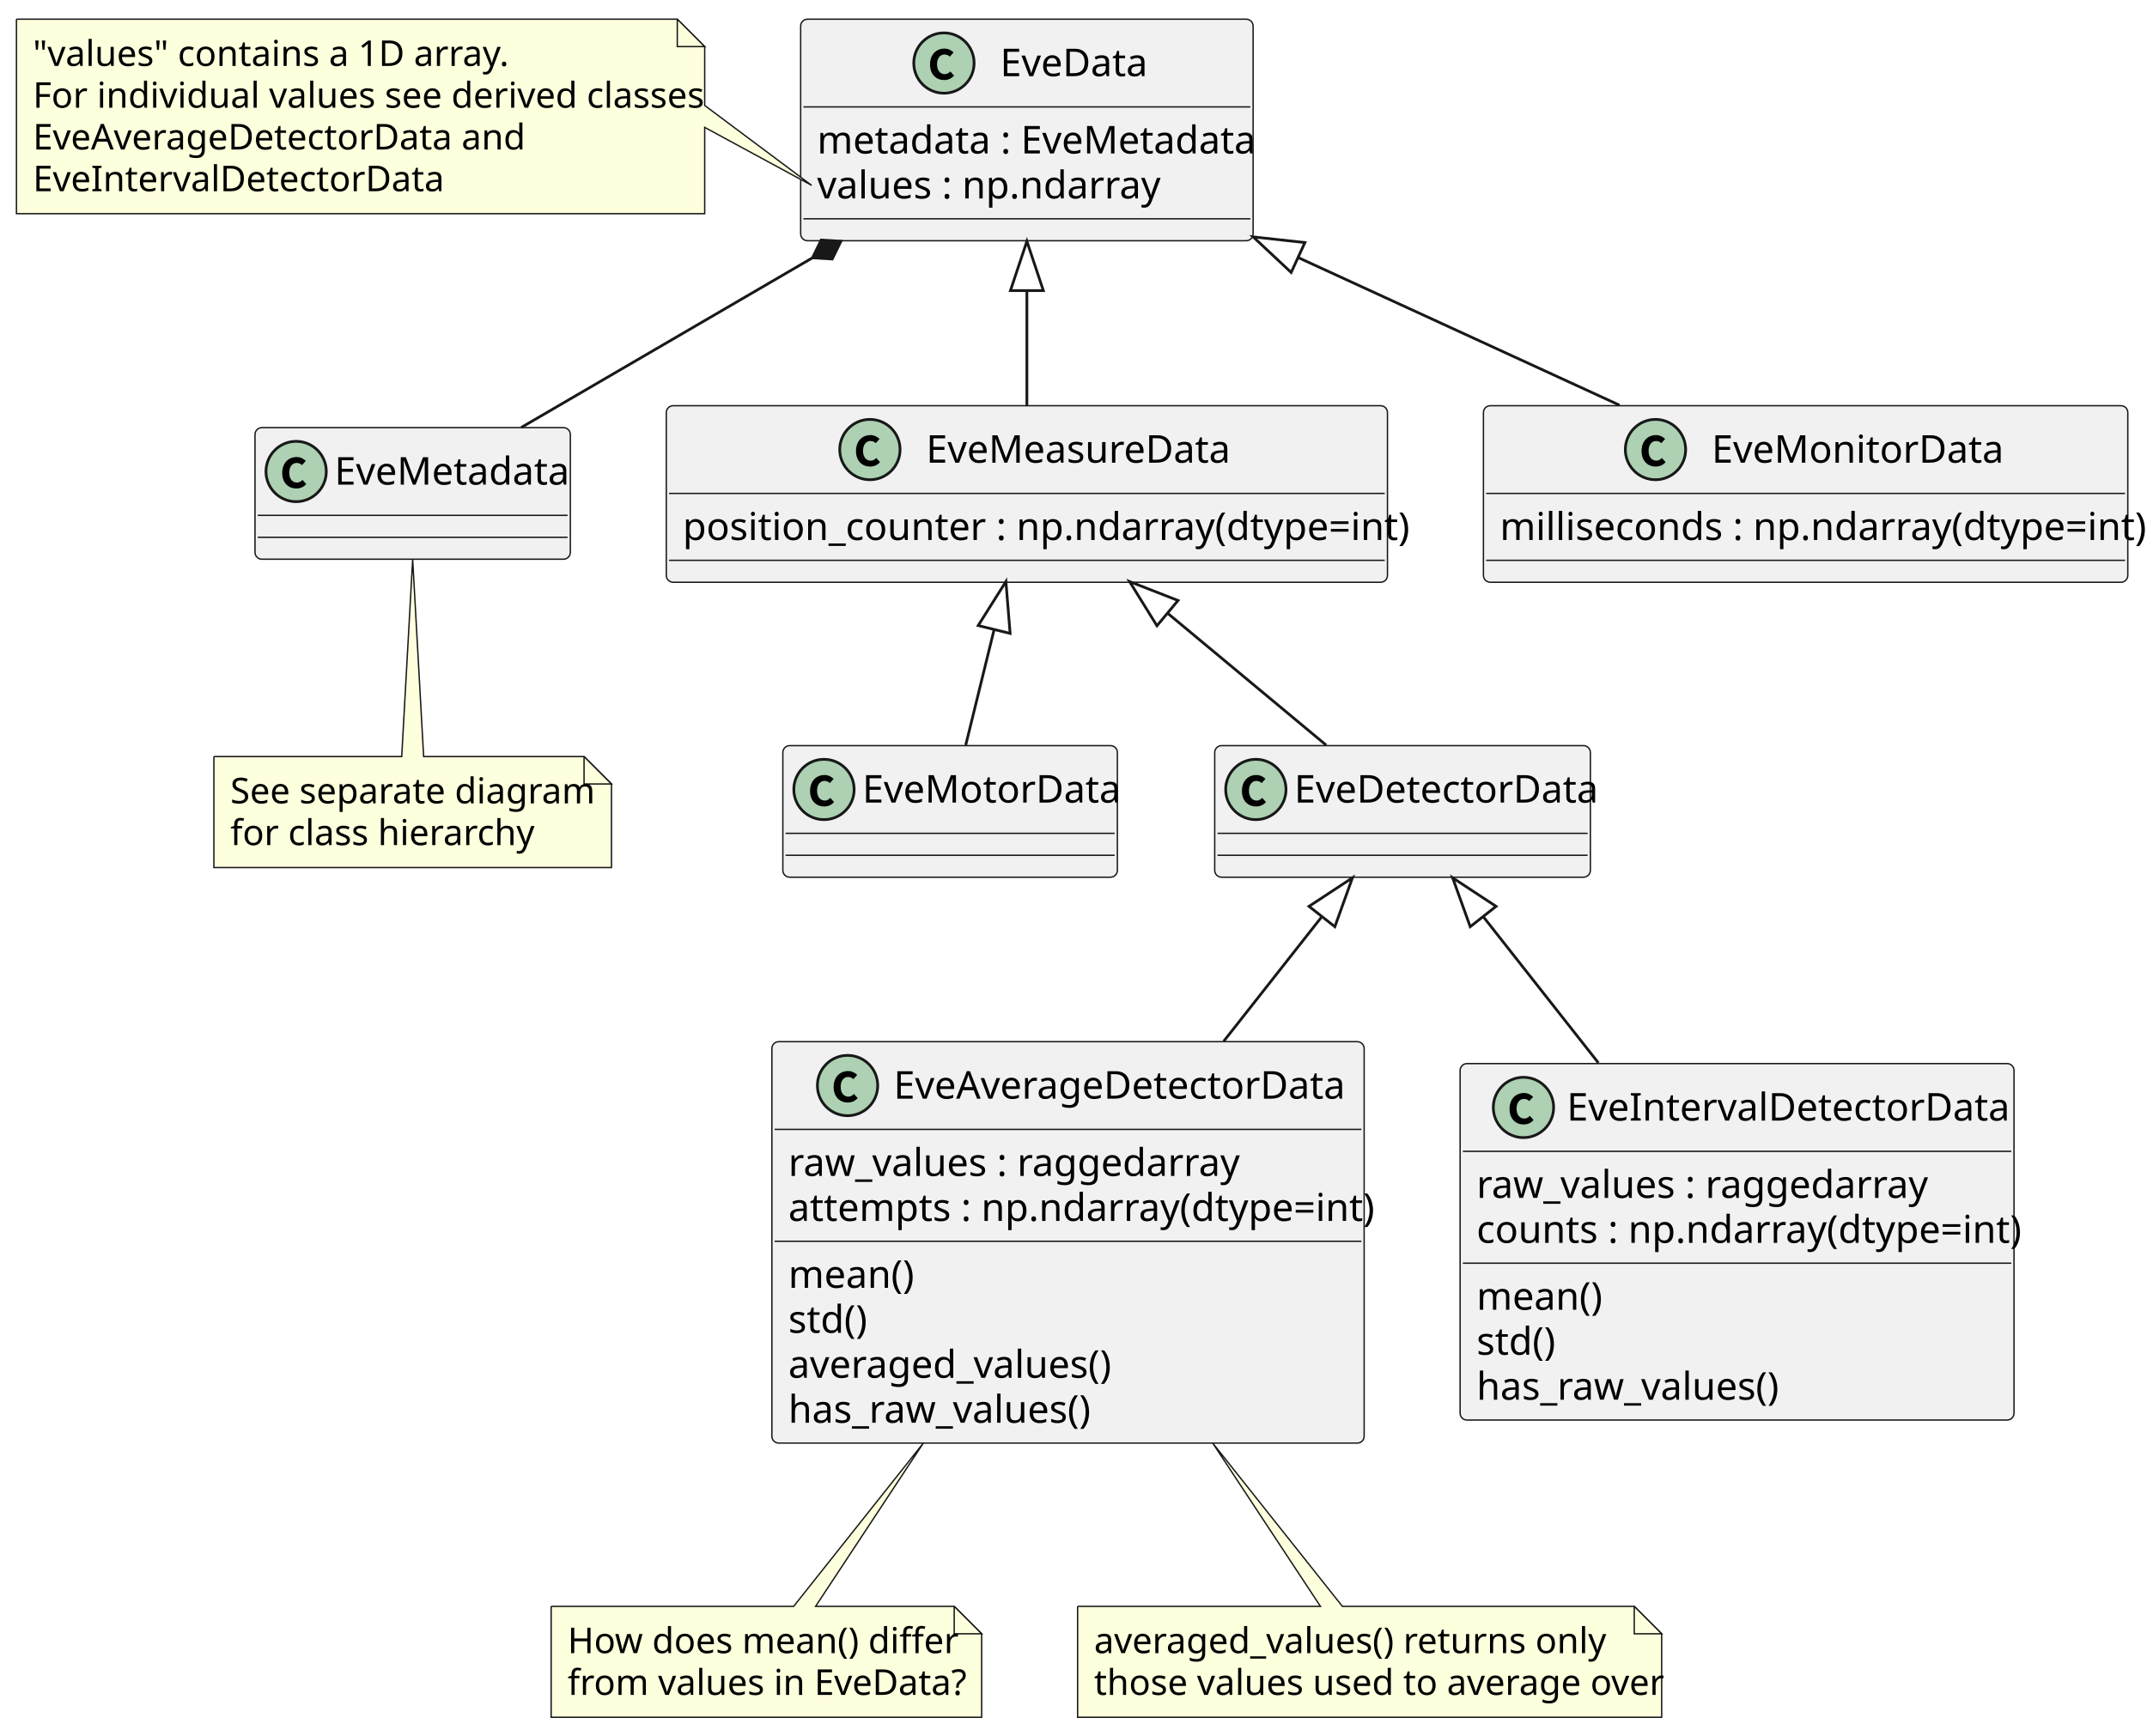
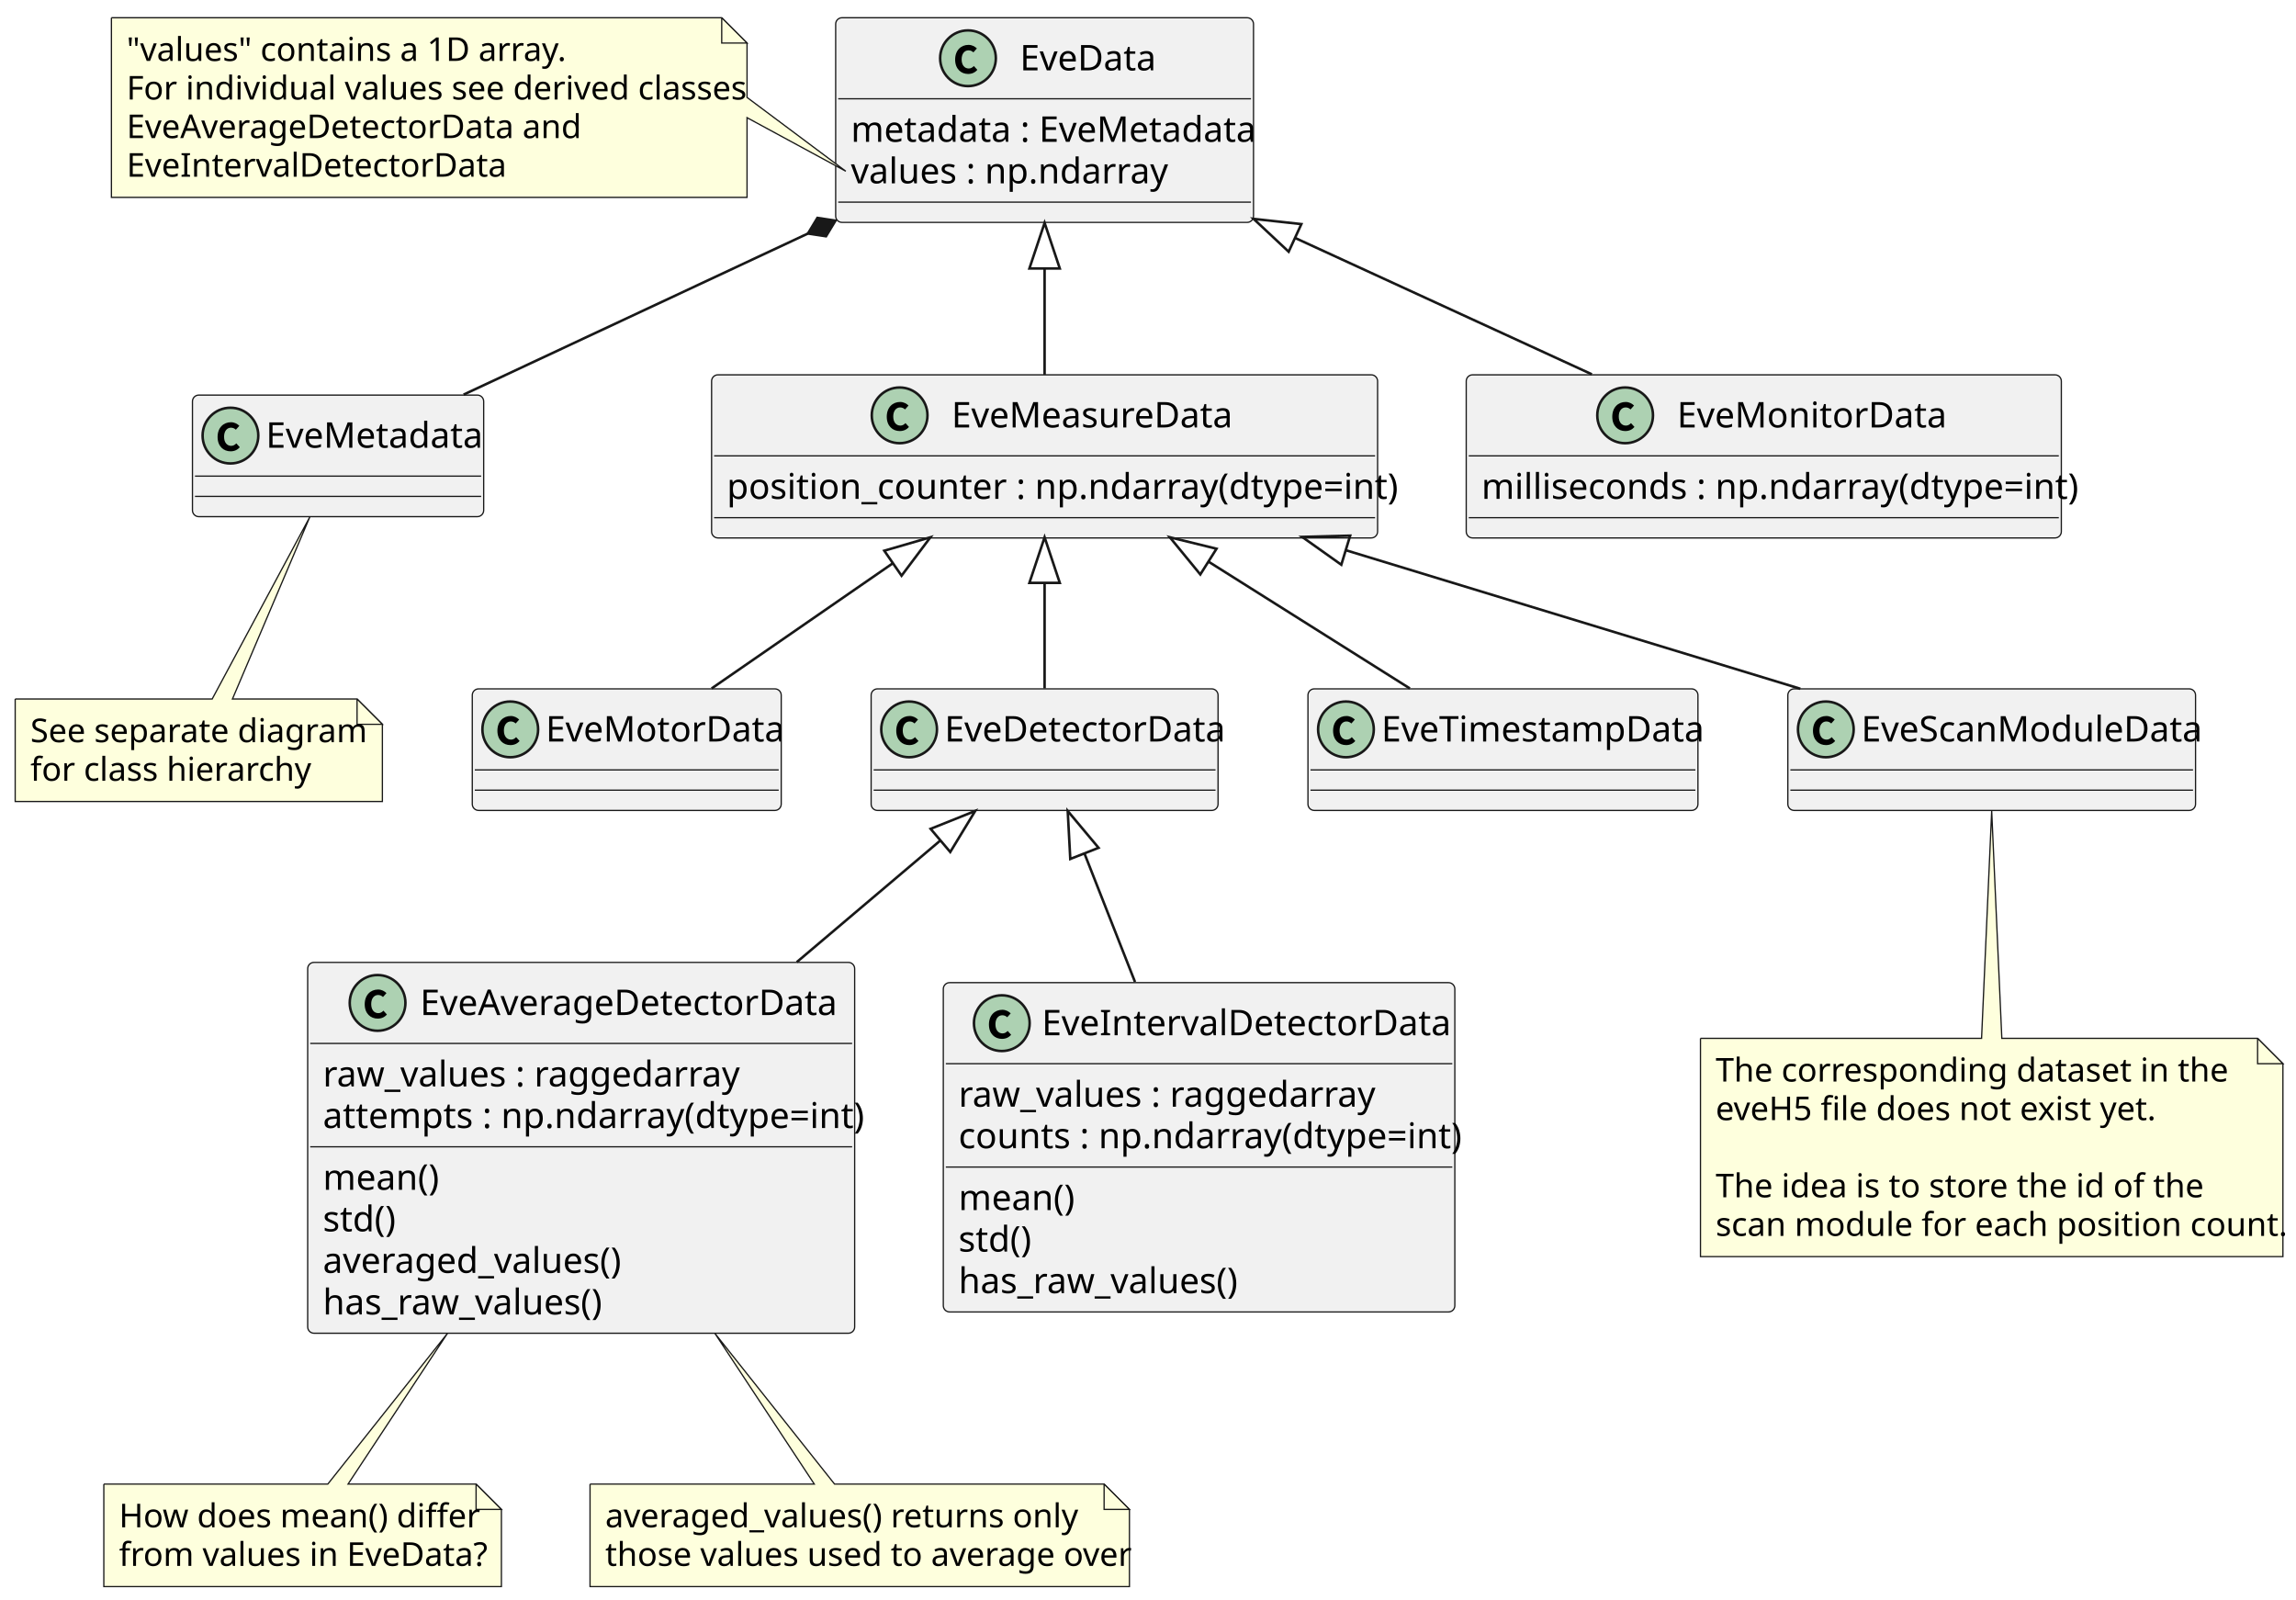
- <svg xmlns="http://www.w3.org/2000/svg" contentStyleType="text/css" height="633px" preserveAspectRatio="none" style="width:783px;height:633px;background:#FFFFFF;" version="1.1" viewBox="0 0 783 633" width="783px" zoomAndPan="magnify">
+ <svg xmlns="http://www.w3.org/2000/svg" contentStyleType="text/css" height="379.8px" preserveAspectRatio="none" style="width:544px;height:379px;background:#FFFFFF;" version="1.1" viewBox="0 0 544 379" width="544.8px" zoomAndPan="magnify">
  <defs />
  <g>
    <g id="elem_EveData">
-       <rect codeLine="3" fill="#F1F1F1" height="80.812" id="EveData" rx="2.5" ry="2.5" style="stroke:#181818;stroke-width:0.5;" width="165" x="292" y="7" />
-       <ellipse cx="344.25" cy="23" fill="#ADD1B2" rx="11" ry="11" style="stroke:#181818;stroke-width:1.0;" />
-       <path d="M344.297,29.203 C345.797,29.203 347.031,28.641 347.938,27.578 L346.562,26.062 C346.016,26.656 345.359,27.047 344.562,27.047 C342.891,27.047 341.734,25.719 341.734,23.438 C341.734,21.219 342.891,19.875 344.453,19.875 C345.266,19.875 345.859,20.188 346.391,20.672 L347.766,19.125 C347.016,18.391 345.859,17.719 344.453,17.719 C341.5,17.719 339.172,19.859 339.172,23.531 C339.172,27.25 341.547,29.203 344.297,29.203 Z " fill="#000000" />
-       <text fill="#000000" font-family="sans-serif" font-size="14" lengthAdjust="spacing" textLength="52" x="364.75" y="27.785">EveData</text>
-       <line style="stroke:#181818;stroke-width:0.5;" x1="293" x2="456" y1="39" y2="39" />
-       <text fill="#000000" font-family="sans-serif" font-size="14" lengthAdjust="spacing" textLength="153" x="298" y="55.988">metadata : EveMetadata</text>
-       <text fill="#000000" font-family="sans-serif" font-size="14" lengthAdjust="spacing" textLength="118" x="298" y="72.394">values : np.ndarray</text>
-       <line style="stroke:#181818;stroke-width:0.5;" x1="293" x2="456" y1="79.812" y2="79.812" />
+       <rect codeLine="3" fill="#F1F1F1" height="48.487" id="EveData" rx="1.5" ry="1.5" style="stroke:#181818;stroke-width:0.3;" width="99" x="198" y="4.2" />
+       <ellipse cx="229.35" cy="13.8" fill="#ADD1B2" rx="6.6" ry="6.6" style="stroke:#181818;stroke-width:0.6;" />
+       <path d="M229.378,17.522 C230.278,17.522 231.019,17.184 231.562,16.547 L230.738,15.637 C230.409,15.994 230.016,16.228 229.537,16.228 C228.534,16.228 227.841,15.431 227.841,14.062 C227.841,12.731 228.534,11.925 229.472,11.925 C229.959,11.925 230.316,12.113 230.634,12.403 L231.459,11.475 C231.009,11.034 230.316,10.631 229.472,10.631 C227.7,10.631 226.303,11.916 226.303,14.119 C226.303,16.35 227.728,17.522 229.378,17.522 Z " fill="#000000" />
+       <text fill="#000000" font-family="sans-serif" font-size="8.4" lengthAdjust="spacing" textLength="31.2" x="241.65" y="16.671">EveData</text>
+       <line style="stroke:#181818;stroke-width:0.3;" x1="198.6" x2="296.4" y1="23.4" y2="23.4" />
+       <text fill="#000000" font-family="sans-serif" font-size="8.4" lengthAdjust="spacing" textLength="91.8" x="201.6" y="33.593">metadata : EveMetadata</text>
+       <text fill="#000000" font-family="sans-serif" font-size="8.4" lengthAdjust="spacing" textLength="70.8" x="201.6" y="43.437">values : np.ndarray</text>
+       <line style="stroke:#181818;stroke-width:0.3;" x1="198.6" x2="296.4" y1="47.888" y2="47.888" />
    </g>
-     <path d="M6,7 L6,77.938 A0,0 0 0 0 6,77.938 L257,77.938 A0,0 0 0 0 257,77.938 L257,46.469 L296,67.609 L257,38.469 L257,17 L247,7 L6,7 A0,0 0 0 0 6,7 " fill="#FEFFDD" style="stroke:#181818;stroke-width:0.5;" />
-     <path d="M247,7 L247,17 L257,17 L247,7 " fill="#FEFFDD" style="stroke:#181818;stroke-width:0.5;" />
-     <text fill="#000000" font-family="sans-serif" font-size="13" lengthAdjust="spacing" textLength="160" x="12" y="24.061">"values" contains a 1D array.</text>
-     <text fill="#000000" font-family="sans-serif" font-size="13" lengthAdjust="spacing" textLength="230" x="12" y="39.295">For individual values see derived classes</text>
-     <text fill="#000000" font-family="sans-serif" font-size="13" lengthAdjust="spacing" textLength="166" x="12" y="54.529">EveAverageDetectorData and</text>
-     <text fill="#000000" font-family="sans-serif" font-size="13" lengthAdjust="spacing" textLength="138" x="12" y="69.764">EveIntervalDetectorData</text>
+     <path d="M26.4,4.2 L26.4,46.763 A0,0 0 0 0 26.4,46.763 L177,46.763 A0,0 0 0 0 177,46.763 L177,27.881 L200.4,40.566 L177,23.081 L177,10.2 L171,4.2 L26.4,4.2 A0,0 0 0 0 26.4,4.2 " fill="#FEFFDD" style="stroke:#181818;stroke-width:0.3;" />
+     <path d="M171,4.2 L171,10.2 L177,10.2 L171,4.2 " fill="#FEFFDD" style="stroke:#181818;stroke-width:0.3;" />
+     <text fill="#000000" font-family="sans-serif" font-size="7.8" lengthAdjust="spacing" textLength="96" x="30" y="14.436">"values" contains a 1D array.</text>
+     <text fill="#000000" font-family="sans-serif" font-size="7.8" lengthAdjust="spacing" textLength="138" x="30" y="23.577">For individual values see derived classes</text>
+     <text fill="#000000" font-family="sans-serif" font-size="7.8" lengthAdjust="spacing" textLength="99.6" x="30" y="32.718">EveAverageDetectorData and</text>
+     <text fill="#000000" font-family="sans-serif" font-size="7.8" lengthAdjust="spacing" textLength="82.8" x="30" y="41.858">EveIntervalDetectorData</text>
    <g id="elem_EveMetadata">
-       <rect codeLine="14" fill="#F1F1F1" height="48" id="EveMetadata" rx="2.5" ry="2.5" style="stroke:#181818;stroke-width:0.5;" width="115" x="93" y="156" />
-       <ellipse cx="108" cy="172" fill="#ADD1B2" rx="11" ry="11" style="stroke:#181818;stroke-width:1.0;" />
-       <path d="M108.047,178.203 C109.547,178.203 110.781,177.641 111.688,176.578 L110.312,175.062 C109.766,175.656 109.109,176.047 108.312,176.047 C106.641,176.047 105.484,174.719 105.484,172.438 C105.484,170.219 106.641,168.875 108.203,168.875 C109.016,168.875 109.609,169.188 110.141,169.672 L111.516,168.125 C110.766,167.391 109.609,166.719 108.203,166.719 C105.25,166.719 102.922,168.859 102.922,172.531 C102.922,176.25 105.297,178.203 108.047,178.203 Z " fill="#000000" />
-       <text fill="#000000" font-family="sans-serif" font-size="14" lengthAdjust="spacing" textLength="83" x="122" y="176.785">EveMetadata</text>
-       <line style="stroke:#181818;stroke-width:0.5;" x1="94" x2="207" y1="188" y2="188" />
-       <line style="stroke:#181818;stroke-width:0.5;" x1="94" x2="207" y1="196" y2="196" />
+       <rect codeLine="14" fill="#F1F1F1" height="28.8" id="EveMetadata" rx="1.5" ry="1.5" style="stroke:#181818;stroke-width:0.3;" width="69" x="45.6" y="93.6" />
+       <ellipse cx="54.6" cy="103.2" fill="#ADD1B2" rx="6.6" ry="6.6" style="stroke:#181818;stroke-width:0.6;" />
+       <path d="M54.628,106.922 C55.528,106.922 56.269,106.584 56.812,105.947 L55.987,105.037 C55.659,105.394 55.266,105.628 54.788,105.628 C53.784,105.628 53.091,104.831 53.091,103.463 C53.091,102.131 53.784,101.325 54.722,101.325 C55.209,101.325 55.566,101.513 55.884,101.803 L56.709,100.875 C56.259,100.434 55.566,100.031 54.722,100.031 C52.95,100.031 51.553,101.316 51.553,103.519 C51.553,105.75 52.978,106.922 54.628,106.922 Z " fill="#000000" />
+       <text fill="#000000" font-family="sans-serif" font-size="8.4" lengthAdjust="spacing" textLength="49.8" x="63" y="106.071">EveMetadata</text>
+       <line style="stroke:#181818;stroke-width:0.3;" x1="46.2" x2="114" y1="112.8" y2="112.8" />
+       <line style="stroke:#181818;stroke-width:0.3;" x1="46.2" x2="114" y1="117.6" y2="117.6" />
    </g>
    <g id="elem_GMN6">
-       <path d="M78,276 L78,316.469 A0,0 0 0 0 78,316.469 L223,316.469 A0,0 0 0 0 223,316.469 L223,286 L213,276 L154.5,276 L150.5,204.07 L146.5,276 L78,276 A0,0 0 0 0 78,276 " fill="#FEFFDD" style="stroke:#181818;stroke-width:0.5;" />
-       <path d="M213,276 L213,286 L223,286 L213,276 " fill="#FEFFDD" style="stroke:#181818;stroke-width:0.5;" />
-       <text fill="#000000" font-family="sans-serif" font-size="13" lengthAdjust="spacing" textLength="124" x="84" y="293.06">See separate diagram</text>
-       <text fill="#000000" font-family="sans-serif" font-size="13" lengthAdjust="spacing" textLength="105" x="84" y="308.295">for class hierarchy</text>
+       <path d="M3.6,165.6 L3.6,189.881 A0,0 0 0 0 3.6,189.881 L90.6,189.881 A0,0 0 0 0 90.6,189.881 L90.6,171.6 L84.6,165.6 L55.074,165.6 L73.422,122.442 L50.274,165.6 L3.6,165.6 A0,0 0 0 0 3.6,165.6 " fill="#FEFFDD" style="stroke:#181818;stroke-width:0.3;" />
+       <path d="M84.6,165.6 L84.6,171.6 L90.6,171.6 L84.6,165.6 " fill="#FEFFDD" style="stroke:#181818;stroke-width:0.3;" />
+       <text fill="#000000" font-family="sans-serif" font-size="7.8" lengthAdjust="spacing" textLength="74.4" x="7.2" y="175.836">See separate diagram</text>
+       <text fill="#000000" font-family="sans-serif" font-size="7.8" lengthAdjust="spacing" textLength="63" x="7.2" y="184.977">for class hierarchy</text>
    </g>
    <g id="elem_EveMeasureData">
-       <rect codeLine="18" fill="#F1F1F1" height="64.406" id="EveMeasureData" rx="2.5" ry="2.5" style="stroke:#181818;stroke-width:0.5;" width="263" x="243" y="148" />
-       <ellipse cx="317.25" cy="164" fill="#ADD1B2" rx="11" ry="11" style="stroke:#181818;stroke-width:1.0;" />
-       <path d="M317.297,170.203 C318.797,170.203 320.031,169.641 320.938,168.578 L319.562,167.062 C319.016,167.656 318.359,168.047 317.562,168.047 C315.891,168.047 314.734,166.719 314.734,164.438 C314.734,162.219 315.891,160.875 317.453,160.875 C318.266,160.875 318.859,161.188 319.391,161.672 L320.766,160.125 C320.016,159.391 318.859,158.719 317.453,158.719 C314.5,158.719 312.172,160.859 312.172,164.531 C312.172,168.25 314.547,170.203 317.297,170.203 Z " fill="#000000" />
-       <text fill="#000000" font-family="sans-serif" font-size="14" lengthAdjust="spacing" textLength="106" x="337.75" y="168.785">EveMeasureData</text>
-       <line style="stroke:#181818;stroke-width:0.5;" x1="244" x2="505" y1="180" y2="180" />
-       <text fill="#000000" font-family="sans-serif" font-size="14" lengthAdjust="spacing" textLength="251" x="249" y="196.988">position_counter : np.ndarray(dtype=int)</text>
-       <line style="stroke:#181818;stroke-width:0.5;" x1="244" x2="505" y1="204.406" y2="204.406" />
+       <rect codeLine="18" fill="#F1F1F1" height="38.644" id="EveMeasureData" rx="1.5" ry="1.5" style="stroke:#181818;stroke-width:0.3;" width="157.8" x="168.6" y="88.8" />
+       <ellipse cx="213.15" cy="98.4" fill="#ADD1B2" rx="6.6" ry="6.6" style="stroke:#181818;stroke-width:0.6;" />
+       <path d="M213.178,102.122 C214.078,102.122 214.819,101.784 215.363,101.147 L214.537,100.237 C214.209,100.594 213.816,100.828 213.338,100.828 C212.334,100.828 211.641,100.031 211.641,98.662 C211.641,97.331 212.334,96.525 213.272,96.525 C213.759,96.525 214.116,96.713 214.434,97.003 L215.259,96.075 C214.809,95.634 214.116,95.231 213.272,95.231 C211.5,95.231 210.103,96.516 210.103,98.719 C210.103,100.95 211.528,102.122 213.178,102.122 Z " fill="#000000" />
+       <text fill="#000000" font-family="sans-serif" font-size="8.4" lengthAdjust="spacing" textLength="63.6" x="225.45" y="101.271">EveMeasureData</text>
+       <line style="stroke:#181818;stroke-width:0.3;" x1="169.2" x2="325.8" y1="108" y2="108" />
+       <text fill="#000000" font-family="sans-serif" font-size="8.4" lengthAdjust="spacing" textLength="150.6" x="172.2" y="118.193">position_counter : np.ndarray(dtype=int)</text>
+       <line style="stroke:#181818;stroke-width:0.3;" x1="169.2" x2="325.8" y1="122.644" y2="122.644" />
    </g>
    <g id="elem_EveMonitorData">
-       <rect codeLine="22" fill="#F1F1F1" height="64.406" id="EveMonitorData" rx="2.5" ry="2.5" style="stroke:#181818;stroke-width:0.5;" width="235" x="541" y="148" />
-       <ellipse cx="603.75" cy="164" fill="#ADD1B2" rx="11" ry="11" style="stroke:#181818;stroke-width:1.0;" />
-       <path d="M603.797,170.203 C605.297,170.203 606.531,169.641 607.438,168.578 L606.062,167.062 C605.516,167.656 604.859,168.047 604.062,168.047 C602.391,168.047 601.234,166.719 601.234,164.438 C601.234,162.219 602.391,160.875 603.953,160.875 C604.766,160.875 605.359,161.188 605.891,161.672 L607.266,160.125 C606.516,159.391 605.359,158.719 603.953,158.719 C601,158.719 598.672,160.859 598.672,164.531 C598.672,168.25 601.047,170.203 603.797,170.203 Z " fill="#000000" />
-       <text fill="#000000" font-family="sans-serif" font-size="14" lengthAdjust="spacing" textLength="101" x="624.25" y="168.785">EveMonitorData</text>
-       <line style="stroke:#181818;stroke-width:0.5;" x1="542" x2="775" y1="180" y2="180" />
-       <text fill="#000000" font-family="sans-serif" font-size="14" lengthAdjust="spacing" textLength="223" x="547" y="196.988">milliseconds : np.ndarray(dtype=int)</text>
-       <line style="stroke:#181818;stroke-width:0.5;" x1="542" x2="775" y1="204.406" y2="204.406" />
+       <rect codeLine="22" fill="#F1F1F1" height="38.644" id="EveMonitorData" rx="1.5" ry="1.5" style="stroke:#181818;stroke-width:0.3;" width="141" x="347.4" y="88.8" />
+       <ellipse cx="385.05" cy="98.4" fill="#ADD1B2" rx="6.6" ry="6.6" style="stroke:#181818;stroke-width:0.6;" />
+       <path d="M385.078,102.122 C385.978,102.122 386.719,101.784 387.262,101.147 L386.438,100.237 C386.109,100.594 385.716,100.828 385.238,100.828 C384.234,100.828 383.541,100.031 383.541,98.662 C383.541,97.331 384.234,96.525 385.172,96.525 C385.659,96.525 386.016,96.713 386.334,97.003 L387.159,96.075 C386.709,95.634 386.016,95.231 385.172,95.231 C383.4,95.231 382.003,96.516 382.003,98.719 C382.003,100.95 383.428,102.122 385.078,102.122 Z " fill="#000000" />
+       <text fill="#000000" font-family="sans-serif" font-size="8.4" lengthAdjust="spacing" textLength="60.6" x="397.35" y="101.271">EveMonitorData</text>
+       <line style="stroke:#181818;stroke-width:0.3;" x1="348" x2="487.8" y1="108" y2="108" />
+       <text fill="#000000" font-family="sans-serif" font-size="8.4" lengthAdjust="spacing" textLength="133.8" x="351" y="118.193">milliseconds : np.ndarray(dtype=int)</text>
+       <line style="stroke:#181818;stroke-width:0.3;" x1="348" x2="487.8" y1="122.644" y2="122.644" />
    </g>
    <g id="elem_EveMotorData">
-       <rect codeLine="26" fill="#F1F1F1" height="48" id="EveMotorData" rx="2.5" ry="2.5" style="stroke:#181818;stroke-width:0.5;" width="122" x="285.5" y="272" />
-       <ellipse cx="300.5" cy="288" fill="#ADD1B2" rx="11" ry="11" style="stroke:#181818;stroke-width:1.0;" />
-       <path d="M300.547,294.203 C302.047,294.203 303.281,293.641 304.188,292.578 L302.812,291.062 C302.266,291.656 301.609,292.047 300.812,292.047 C299.141,292.047 297.984,290.719 297.984,288.438 C297.984,286.219 299.141,284.875 300.703,284.875 C301.516,284.875 302.109,285.188 302.641,285.672 L304.016,284.125 C303.266,283.391 302.109,282.719 300.703,282.719 C297.75,282.719 295.422,284.859 295.422,288.531 C295.422,292.25 297.797,294.203 300.547,294.203 Z " fill="#000000" />
-       <text fill="#000000" font-family="sans-serif" font-size="14" lengthAdjust="spacing" textLength="90" x="314.5" y="292.785">EveMotorData</text>
-       <line style="stroke:#181818;stroke-width:0.5;" x1="286.5" x2="406.5" y1="304" y2="304" />
-       <line style="stroke:#181818;stroke-width:0.5;" x1="286.5" x2="406.5" y1="312" y2="312" />
+       <rect codeLine="26" fill="#F1F1F1" height="28.8" id="EveMotorData" rx="1.5" ry="1.5" style="stroke:#181818;stroke-width:0.3;" width="73.2" x="111.9" y="163.2" />
+       <ellipse cx="120.9" cy="172.8" fill="#ADD1B2" rx="6.6" ry="6.6" style="stroke:#181818;stroke-width:0.6;" />
+       <path d="M120.928,176.522 C121.828,176.522 122.569,176.184 123.112,175.547 L122.287,174.637 C121.959,174.994 121.566,175.228 121.088,175.228 C120.084,175.228 119.391,174.431 119.391,173.062 C119.391,171.731 120.084,170.925 121.022,170.925 C121.509,170.925 121.866,171.113 122.184,171.403 L123.009,170.475 C122.559,170.034 121.866,169.631 121.022,169.631 C119.25,169.631 117.853,170.916 117.853,173.119 C117.853,175.35 119.278,176.522 120.928,176.522 Z " fill="#000000" />
+       <text fill="#000000" font-family="sans-serif" font-size="8.4" lengthAdjust="spacing" textLength="54" x="129.3" y="175.671">EveMotorData</text>
+       <line style="stroke:#181818;stroke-width:0.3;" x1="112.5" x2="184.5" y1="182.4" y2="182.4" />
+       <line style="stroke:#181818;stroke-width:0.3;" x1="112.5" x2="184.5" y1="187.2" y2="187.2" />
    </g>
    <g id="elem_EveDetectorData">
-       <rect codeLine="29" fill="#F1F1F1" height="48" id="EveDetectorData" rx="2.5" ry="2.5" style="stroke:#181818;stroke-width:0.5;" width="137" x="443" y="272" />
-       <ellipse cx="458" cy="288" fill="#ADD1B2" rx="11" ry="11" style="stroke:#181818;stroke-width:1.0;" />
-       <path d="M458.047,294.203 C459.547,294.203 460.781,293.641 461.688,292.578 L460.312,291.062 C459.766,291.656 459.109,292.047 458.312,292.047 C456.641,292.047 455.484,290.719 455.484,288.438 C455.484,286.219 456.641,284.875 458.203,284.875 C459.016,284.875 459.609,285.188 460.141,285.672 L461.516,284.125 C460.766,283.391 459.609,282.719 458.203,282.719 C455.25,282.719 452.922,284.859 452.922,288.531 C452.922,292.25 455.297,294.203 458.047,294.203 Z " fill="#000000" />
-       <text fill="#000000" font-family="sans-serif" font-size="14" lengthAdjust="spacing" textLength="105" x="472" y="292.785">EveDetectorData</text>
-       <line style="stroke:#181818;stroke-width:0.5;" x1="444" x2="579" y1="304" y2="304" />
-       <line style="stroke:#181818;stroke-width:0.5;" x1="444" x2="579" y1="312" y2="312" />
+       <rect codeLine="29" fill="#F1F1F1" height="28.8" id="EveDetectorData" rx="1.5" ry="1.5" style="stroke:#181818;stroke-width:0.3;" width="82.2" x="206.4" y="163.2" />
+       <ellipse cx="215.4" cy="172.8" fill="#ADD1B2" rx="6.6" ry="6.6" style="stroke:#181818;stroke-width:0.6;" />
+       <path d="M215.428,176.522 C216.328,176.522 217.069,176.184 217.613,175.547 L216.787,174.637 C216.459,174.994 216.066,175.228 215.588,175.228 C214.584,175.228 213.891,174.431 213.891,173.062 C213.891,171.731 214.584,170.925 215.522,170.925 C216.009,170.925 216.366,171.113 216.684,171.403 L217.509,170.475 C217.059,170.034 216.366,169.631 215.522,169.631 C213.75,169.631 212.353,170.916 212.353,173.119 C212.353,175.35 213.778,176.522 215.428,176.522 Z " fill="#000000" />
+       <text fill="#000000" font-family="sans-serif" font-size="8.4" lengthAdjust="spacing" textLength="63" x="223.8" y="175.671">EveDetectorData</text>
+       <line style="stroke:#181818;stroke-width:0.3;" x1="207" x2="288" y1="182.4" y2="182.4" />
+       <line style="stroke:#181818;stroke-width:0.3;" x1="207" x2="288" y1="187.2" y2="187.2" />
+     </g>
+     <g id="elem_EveTimestampData">
+       <rect codeLine="32" fill="#F1F1F1" height="28.8" id="EveTimestampData" rx="1.5" ry="1.5" style="stroke:#181818;stroke-width:0.3;" width="92.4" x="309.9" y="163.2" />
+       <ellipse cx="318.9" cy="172.8" fill="#ADD1B2" rx="6.6" ry="6.6" style="stroke:#181818;stroke-width:0.6;" />
+       <path d="M318.928,176.522 C319.828,176.522 320.569,176.184 321.113,175.547 L320.288,174.637 C319.959,174.994 319.566,175.228 319.087,175.228 C318.084,175.228 317.391,174.431 317.391,173.062 C317.391,171.731 318.084,170.925 319.022,170.925 C319.509,170.925 319.866,171.113 320.184,171.403 L321.009,170.475 C320.559,170.034 319.866,169.631 319.022,169.631 C317.25,169.631 315.853,170.916 315.853,173.119 C315.853,175.35 317.278,176.522 318.928,176.522 Z " fill="#000000" />
+       <text fill="#000000" font-family="sans-serif" font-size="8.4" lengthAdjust="spacing" textLength="73.2" x="327.3" y="175.671">EveTimestampData</text>
+       <line style="stroke:#181818;stroke-width:0.3;" x1="310.5" x2="401.7" y1="182.4" y2="182.4" />
+       <line style="stroke:#181818;stroke-width:0.3;" x1="310.5" x2="401.7" y1="187.2" y2="187.2" />
+     </g>
+     <g id="elem_EveScanModuleData">
+       <rect codeLine="35" fill="#F1F1F1" height="28.8" id="EveScanModuleData" rx="1.5" ry="1.5" style="stroke:#181818;stroke-width:0.3;" width="96.6" x="423.6" y="163.2" />
+       <ellipse cx="432.6" cy="172.8" fill="#ADD1B2" rx="6.6" ry="6.6" style="stroke:#181818;stroke-width:0.6;" />
+       <path d="M432.628,176.522 C433.528,176.522 434.269,176.184 434.812,175.547 L433.988,174.637 C433.659,174.994 433.266,175.228 432.788,175.228 C431.784,175.228 431.091,174.431 431.091,173.062 C431.091,171.731 431.784,170.925 432.722,170.925 C433.209,170.925 433.566,171.113 433.884,171.403 L434.709,170.475 C434.259,170.034 433.566,169.631 432.722,169.631 C430.95,169.631 429.553,170.916 429.553,173.119 C429.553,175.35 430.978,176.522 432.628,176.522 Z " fill="#000000" />
+       <text fill="#000000" font-family="sans-serif" font-size="8.4" lengthAdjust="spacing" textLength="77.4" x="441" y="175.671">EveScanModuleData</text>
+       <line style="stroke:#181818;stroke-width:0.3;" x1="424.2" x2="519.6" y1="182.4" y2="182.4" />
+       <line style="stroke:#181818;stroke-width:0.3;" x1="424.2" x2="519.6" y1="187.2" y2="187.2" />
+     </g>
+     <g id="elem_GMN15">
+       <path d="M402.9,246 L402.9,297.703 A0,0 0 0 0 402.9,297.703 L540.9,297.703 A0,0 0 0 0 540.9,297.703 L540.9,252 L534.9,246 L474.3,246 L471.9,192.126 L469.5,246 L402.9,246 A0,0 0 0 0 402.9,246 " fill="#FEFFDD" style="stroke:#181818;stroke-width:0.3;" />
+       <path d="M534.9,246 L534.9,252 L540.9,252 L534.9,246 " fill="#FEFFDD" style="stroke:#181818;stroke-width:0.3;" />
+       <text fill="#000000" font-family="sans-serif" font-size="7.8" lengthAdjust="spacing" textLength="111.6" x="406.5" y="256.236">The corresponding dataset in the</text>
+       <text fill="#000000" font-family="sans-serif" font-size="7.8" lengthAdjust="spacing" textLength="97.2" x="406.5" y="265.377">eveH5 file does not exist yet.</text>
+       <text fill="#000000" font-family="sans-serif" font-size="7.8" lengthAdjust="spacing" textLength="1.8" x="406.5" y="274.518"> </text>
+       <text fill="#000000" font-family="sans-serif" font-size="7.8" lengthAdjust="spacing" textLength="106.8" x="406.5" y="283.658">The idea is to store the id of the</text>
+       <text fill="#000000" font-family="sans-serif" font-size="7.8" lengthAdjust="spacing" textLength="125.4" x="406.5" y="292.799">scan module for each position count.</text>
    </g>
    <g id="elem_EveAverageDetectorData">
-       <rect codeLine="32" fill="#F1F1F1" height="146.438" id="EveAverageDetectorData" rx="2.5" ry="2.5" style="stroke:#181818;stroke-width:0.5;" width="216" x="281.5" y="380" />
-       <ellipse cx="309.1" cy="396" fill="#ADD1B2" rx="11" ry="11" style="stroke:#181818;stroke-width:1.0;" />
-       <path d="M309.147,402.203 C310.647,402.203 311.881,401.641 312.788,400.578 L311.413,399.062 C310.866,399.656 310.209,400.047 309.413,400.047 C307.741,400.047 306.584,398.719 306.584,396.438 C306.584,394.219 307.741,392.875 309.303,392.875 C310.116,392.875 310.709,393.188 311.241,393.672 L312.616,392.125 C311.866,391.391 310.709,390.719 309.303,390.719 C306.35,390.719 304.022,392.859 304.022,396.531 C304.022,400.25 306.397,402.203 309.147,402.203 Z " fill="#000000" />
-       <text fill="#000000" font-family="sans-serif" font-size="14" lengthAdjust="spacing" textLength="156" x="325.9" y="400.785">EveAverageDetectorData</text>
-       <line style="stroke:#181818;stroke-width:0.5;" x1="282.5" x2="496.5" y1="412" y2="412" />
-       <text fill="#000000" font-family="sans-serif" font-size="14" lengthAdjust="spacing" textLength="156" x="287.5" y="428.988">raw_values : raggedarray</text>
-       <text fill="#000000" font-family="sans-serif" font-size="14" lengthAdjust="spacing" textLength="204" x="287.5" y="445.394">attempts : np.ndarray(dtype=int)</text>
-       <line style="stroke:#181818;stroke-width:0.5;" x1="282.5" x2="496.5" y1="452.812" y2="452.812" />
-       <text fill="#000000" font-family="sans-serif" font-size="14" lengthAdjust="spacing" textLength="45" x="287.5" y="469.801">mean()</text>
-       <text fill="#000000" font-family="sans-serif" font-size="14" lengthAdjust="spacing" textLength="30" x="287.5" y="486.207">std()</text>
-       <text fill="#000000" font-family="sans-serif" font-size="14" lengthAdjust="spacing" textLength="114" x="287.5" y="502.613">averaged_values()</text>
-       <text fill="#000000" font-family="sans-serif" font-size="14" lengthAdjust="spacing" textLength="109" x="287.5" y="519.019">has_raw_values()</text>
+       <rect codeLine="45" fill="#F1F1F1" height="87.862" id="EveAverageDetectorData" rx="1.5" ry="1.5" style="stroke:#181818;stroke-width:0.3;" width="129.6" x="72.9" y="228" />
+       <ellipse cx="89.46" cy="237.6" fill="#ADD1B2" rx="6.6" ry="6.6" style="stroke:#181818;stroke-width:0.6;" />
+       <path d="M89.488,241.322 C90.388,241.322 91.129,240.984 91.672,240.347 L90.847,239.438 C90.519,239.794 90.126,240.028 89.647,240.028 C88.644,240.028 87.951,239.231 87.951,237.863 C87.951,236.531 88.644,235.725 89.582,235.725 C90.069,235.725 90.426,235.912 90.744,236.203 L91.569,235.275 C91.119,234.834 90.426,234.431 89.582,234.431 C87.81,234.431 86.413,235.716 86.413,237.919 C86.413,240.15 87.838,241.322 89.488,241.322 Z " fill="#000000" />
+       <text fill="#000000" font-family="sans-serif" font-size="8.4" lengthAdjust="spacing" textLength="93.6" x="99.54" y="240.471">EveAverageDetectorData</text>
+       <line style="stroke:#181818;stroke-width:0.3;" x1="73.5" x2="201.9" y1="247.2" y2="247.2" />
+       <text fill="#000000" font-family="sans-serif" font-size="8.4" lengthAdjust="spacing" textLength="93.6" x="76.5" y="257.393">raw_values : raggedarray</text>
+       <text fill="#000000" font-family="sans-serif" font-size="8.4" lengthAdjust="spacing" textLength="122.4" x="76.5" y="267.237">attempts : np.ndarray(dtype=int)</text>
+       <line style="stroke:#181818;stroke-width:0.3;" x1="73.5" x2="201.9" y1="271.688" y2="271.688" />
+       <text fill="#000000" font-family="sans-serif" font-size="8.4" lengthAdjust="spacing" textLength="27" x="76.5" y="281.88">mean()</text>
+       <text fill="#000000" font-family="sans-serif" font-size="8.4" lengthAdjust="spacing" textLength="18" x="76.5" y="291.724">std()</text>
+       <text fill="#000000" font-family="sans-serif" font-size="8.4" lengthAdjust="spacing" textLength="68.4" x="76.5" y="301.568">averaged_values()</text>
+       <text fill="#000000" font-family="sans-serif" font-size="8.4" lengthAdjust="spacing" textLength="65.4" x="76.5" y="311.412">has_raw_values()</text>
    </g>
-     <g id="elem_GMN14">
-       <path d="M201,586 L201,626.469 A0,0 0 0 0 201,626.469 L358,626.469 A0,0 0 0 0 358,626.469 L358,596 L348,586 L297.44,586 L336.76,526.4 L289.44,586 L201,586 A0,0 0 0 0 201,586 " fill="#FEFFDD" style="stroke:#181818;stroke-width:0.5;" />
-       <path d="M348,586 L348,596 L358,596 L348,586 " fill="#FEFFDD" style="stroke:#181818;stroke-width:0.5;" />
-       <text fill="#000000" font-family="sans-serif" font-size="13" lengthAdjust="spacing" textLength="135" x="207" y="603.061">How does mean() differ</text>
-       <text fill="#000000" font-family="sans-serif" font-size="13" lengthAdjust="spacing" textLength="136" x="207" y="618.295">from values in EveData?</text>
+     <g id="elem_GMN19">
+       <path d="M24.6,351.6 L24.6,375.881 A0,0 0 0 0 24.6,375.881 L118.8,375.881 A0,0 0 0 0 118.8,375.881 L118.8,357.6 L112.8,351.6 L82.464,351.6 L106.056,315.84 L77.664,351.6 L24.6,351.6 A0,0 0 0 0 24.6,351.6 " fill="#FEFFDD" style="stroke:#181818;stroke-width:0.3;" />
+       <path d="M112.8,351.6 L112.8,357.6 L118.8,357.6 L112.8,351.6 " fill="#FEFFDD" style="stroke:#181818;stroke-width:0.3;" />
+       <text fill="#000000" font-family="sans-serif" font-size="7.8" lengthAdjust="spacing" textLength="81" x="28.2" y="361.836">How does mean() differ</text>
+       <text fill="#000000" font-family="sans-serif" font-size="7.8" lengthAdjust="spacing" textLength="81.6" x="28.2" y="370.977">from values in EveData?</text>
    </g>
-     <g id="elem_GMN17">
-       <path d="M393,586 L393,626.469 A0,0 0 0 0 393,626.469 L606,626.469 A0,0 0 0 0 606,626.469 L606,596 L596,586 L489.56,586 L442.24,526.4 L481.56,586 L393,586 A0,0 0 0 0 393,586 " fill="#FEFFDD" style="stroke:#181818;stroke-width:0.5;" />
-       <path d="M596,586 L596,596 L606,596 L596,586 " fill="#FEFFDD" style="stroke:#181818;stroke-width:0.5;" />
-       <text fill="#000000" font-family="sans-serif" font-size="13" lengthAdjust="spacing" textLength="173" x="399" y="603.061">averaged_values() returns only</text>
-       <text fill="#000000" font-family="sans-serif" font-size="13" lengthAdjust="spacing" textLength="192" x="399" y="618.295">those values used to average over</text>
+     <g id="elem_GMN22">
+       <path d="M139.8,351.6 L139.8,375.881 A0,0 0 0 0 139.8,375.881 L267.6,375.881 A0,0 0 0 0 267.6,375.881 L267.6,357.6 L261.6,351.6 L197.736,351.6 L169.344,315.84 L192.936,351.6 L139.8,351.6 A0,0 0 0 0 139.8,351.6 " fill="#FEFFDD" style="stroke:#181818;stroke-width:0.3;" />
+       <path d="M261.6,351.6 L261.6,357.6 L267.6,357.6 L261.6,351.6 " fill="#FEFFDD" style="stroke:#181818;stroke-width:0.3;" />
+       <text fill="#000000" font-family="sans-serif" font-size="7.8" lengthAdjust="spacing" textLength="103.8" x="143.4" y="361.836">averaged_values() returns only</text>
+       <text fill="#000000" font-family="sans-serif" font-size="7.8" lengthAdjust="spacing" textLength="115.2" x="143.4" y="370.977">those values used to average over</text>
    </g>
    <g id="elem_EveIntervalDetectorData">
-       <rect codeLine="43" fill="#F1F1F1" height="130.031" id="EveIntervalDetectorData" rx="2.5" ry="2.5" style="stroke:#181818;stroke-width:0.5;" width="202" x="532.5" y="388" />
-       <ellipse cx="555.6" cy="404" fill="#ADD1B2" rx="11" ry="11" style="stroke:#181818;stroke-width:1.0;" />
-       <path d="M555.647,410.203 C557.147,410.203 558.381,409.641 559.288,408.578 L557.913,407.062 C557.366,407.656 556.709,408.047 555.913,408.047 C554.241,408.047 553.084,406.719 553.084,404.438 C553.084,402.219 554.241,400.875 555.803,400.875 C556.616,400.875 557.209,401.188 557.741,401.672 L559.116,400.125 C558.366,399.391 557.209,398.719 555.803,398.719 C552.85,398.719 550.522,400.859 550.522,404.531 C550.522,408.25 552.897,410.203 555.647,410.203 Z " fill="#000000" />
-       <text fill="#000000" font-family="sans-serif" font-size="14" lengthAdjust="spacing" textLength="152" x="571.4" y="408.785">EveIntervalDetectorData</text>
-       <line style="stroke:#181818;stroke-width:0.5;" x1="533.5" x2="733.5" y1="420" y2="420" />
-       <text fill="#000000" font-family="sans-serif" font-size="14" lengthAdjust="spacing" textLength="156" x="538.5" y="436.988">raw_values : raggedarray</text>
-       <text fill="#000000" font-family="sans-serif" font-size="14" lengthAdjust="spacing" textLength="190" x="538.5" y="453.394">counts : np.ndarray(dtype=int)</text>
-       <line style="stroke:#181818;stroke-width:0.5;" x1="533.5" x2="733.5" y1="460.812" y2="460.812" />
-       <text fill="#000000" font-family="sans-serif" font-size="14" lengthAdjust="spacing" textLength="45" x="538.5" y="477.801">mean()</text>
-       <text fill="#000000" font-family="sans-serif" font-size="14" lengthAdjust="spacing" textLength="30" x="538.5" y="494.207">std()</text>
-       <text fill="#000000" font-family="sans-serif" font-size="14" lengthAdjust="spacing" textLength="109" x="538.5" y="510.613">has_raw_values()</text>
+       <rect codeLine="56" fill="#F1F1F1" height="78.019" id="EveIntervalDetectorData" rx="1.5" ry="1.5" style="stroke:#181818;stroke-width:0.3;" width="121.2" x="223.5" y="232.8" />
+       <ellipse cx="237.36" cy="242.4" fill="#ADD1B2" rx="6.6" ry="6.6" style="stroke:#181818;stroke-width:0.6;" />
+       <path d="M237.388,246.122 C238.288,246.122 239.029,245.784 239.572,245.147 L238.748,244.238 C238.419,244.594 238.026,244.828 237.548,244.828 C236.544,244.828 235.851,244.031 235.851,242.662 C235.851,241.331 236.544,240.525 237.482,240.525 C237.969,240.525 238.326,240.713 238.644,241.003 L239.469,240.075 C239.019,239.634 238.326,239.231 237.482,239.231 C235.71,239.231 234.313,240.516 234.313,242.719 C234.313,244.95 235.738,246.122 237.388,246.122 Z " fill="#000000" />
+       <text fill="#000000" font-family="sans-serif" font-size="8.4" lengthAdjust="spacing" textLength="91.2" x="246.84" y="245.271">EveIntervalDetectorData</text>
+       <line style="stroke:#181818;stroke-width:0.3;" x1="224.1" x2="344.1" y1="252" y2="252" />
+       <text fill="#000000" font-family="sans-serif" font-size="8.4" lengthAdjust="spacing" textLength="93.6" x="227.1" y="262.193">raw_values : raggedarray</text>
+       <text fill="#000000" font-family="sans-serif" font-size="8.4" lengthAdjust="spacing" textLength="114" x="227.1" y="272.037">counts : np.ndarray(dtype=int)</text>
+       <line style="stroke:#181818;stroke-width:0.3;" x1="224.1" x2="344.1" y1="276.488" y2="276.488" />
+       <text fill="#000000" font-family="sans-serif" font-size="8.4" lengthAdjust="spacing" textLength="27" x="227.1" y="286.68">mean()</text>
+       <text fill="#000000" font-family="sans-serif" font-size="8.4" lengthAdjust="spacing" textLength="18" x="227.1" y="296.524">std()</text>
+       <text fill="#000000" font-family="sans-serif" font-size="8.4" lengthAdjust="spacing" textLength="65.4" x="227.1" y="306.368">has_raw_values()</text>
    </g>
    <g id="link_EveData_EveMetadata">
-       <path codeLine="51" d="M296.311,94.05 C258.201,116.25 222.32,137.16 190.09,155.94 " fill="none" id="EveData-backto-EveMetadata" style="stroke:#181818;stroke-width:1.0;" />
-       <polygon fill="#181818" points="306.68,88.01,299.482,87.574,296.311,94.05,303.509,94.486,306.68,88.01" style="stroke:#181818;stroke-width:1.0;" />
+       <path codeLine="64" d="M191.431,55.324 C162.799,68.722 134.25,82.074 109.842,93.486 " fill="none" id="EveData-backto-EveMetadata" style="stroke:#181818;stroke-width:0.6;" />
+       <polygon fill="#181818" points="197.952,52.272,193.674,51.624,191.431,55.324,195.708,55.972,197.952,52.272" style="stroke:#181818;stroke-width:0.6;" />
    </g>
    <g id="link_EveData_EveMeasureData">
-       <path codeLine="52" d="M374.5,106.01 C374.5,125.21 374.5,129.96 374.5,147.91 " fill="none" id="EveData-backto-EveMeasureData" style="stroke:#181818;stroke-width:1.0;" />
-       <polygon fill="none" points="374.5,88.01,368.5,106.01,380.5,106.01,374.5,88.01" style="stroke:#181818;stroke-width:1.0;" />
+       <path codeLine="65" d="M247.5,63.606 C247.5,75.126 247.5,77.976 247.5,88.746 " fill="none" id="EveData-backto-EveMeasureData" style="stroke:#181818;stroke-width:0.6;" />
+       <polygon fill="none" points="247.5,52.806,243.9,63.606,251.1,63.606,247.5,52.806" style="stroke:#181818;stroke-width:0.6;" />
    </g>
    <g id="link_EveData_EveMonitorData">
-       <path codeLine="53" d="M473.386,93.936 C515.796,113.426 550.5,129.37 590.61,147.8 " fill="none" id="EveData-backto-EveMonitorData" style="stroke:#181818;stroke-width:1.0;" />
-       <polygon fill="none" points="457.03,86.42,470.88,99.388,475.891,88.484,457.03,86.42" style="stroke:#181818;stroke-width:1.0;" />
+       <path codeLine="66" d="M306.831,56.362 C332.277,68.056 353.1,77.622 377.166,88.68 " fill="none" id="EveData-backto-EveMonitorData" style="stroke:#181818;stroke-width:0.6;" />
+       <polygon fill="none" points="297.018,51.852,305.328,59.633,308.335,53.091,297.018,51.852" style="stroke:#181818;stroke-width:0.6;" />
    </g>
    <g id="link_EveMeasureData_EveMotorData">
-       <path codeLine="54" d="M362.558,229.631 C357.928,248.491 356.41,254.65 352.19,271.84 " fill="none" id="EveMeasureData-backto-EveMotorData" style="stroke:#181818;stroke-width:1.0;" />
-       <polygon fill="none" points="366.85,212.15,356.732,228.201,368.385,231.061,366.85,212.15" style="stroke:#181818;stroke-width:1.0;" />
+       <path codeLine="67" d="M211.561,133.43 C195.187,144.746 183.546,152.79 168.606,163.104 " fill="none" id="EveMeasureData-backto-EveMotorData" style="stroke:#181818;stroke-width:0.6;" />
+       <polygon fill="none" points="220.446,127.29,209.515,130.469,213.608,136.392,220.446,127.29" style="stroke:#181818;stroke-width:0.6;" />
    </g>
    <g id="link_EveMeasureData_EveDetectorData">
-       <path codeLine="55" d="M425.772,223.668 C448.423,242.528 463.01,254.65 483.67,271.84 " fill="none" id="EveMeasureData-backto-EveDetectorData" style="stroke:#181818;stroke-width:1.0;" />
-       <polygon fill="none" points="411.94,212.15,421.933,228.279,429.612,219.057,411.94,212.15" style="stroke:#181818;stroke-width:1.0;" />
+       <path codeLine="68" d="M247.5,138.09 C247.5,149.406 247.5,152.79 247.5,163.104 " fill="none" id="EveMeasureData-backto-EveDetectorData" style="stroke:#181818;stroke-width:0.6;" />
+       <polygon fill="none" points="247.5,127.29,243.9,138.09,251.1,138.09,247.5,127.29" style="stroke:#181818;stroke-width:0.6;" />
+     </g>
+     <g id="link_EveMeasureData_EveTimestampData">
+       <path codeLine="69" d="M286.313,133.048 C304.271,144.364 317.658,152.79 334.044,163.104 " fill="none" id="EveMeasureData-backto-EveTimestampData" style="stroke:#181818;stroke-width:0.6;" />
+       <polygon fill="none" points="277.176,127.29,284.394,136.093,288.233,130.002,277.176,127.29" style="stroke:#181818;stroke-width:0.6;" />
+     </g>
+     <g id="link_EveMeasureData_EveScanModuleData">
+       <path codeLine="70" d="M318.851,130.349 C356.099,141.701 392.592,152.826 426.558,163.176 " fill="none" id="EveMeasureData-backto-EveScanModuleData" style="stroke:#181818;stroke-width:0.6;" />
+       <polygon fill="none" points="308.52,127.2,317.801,133.792,319.9,126.905,308.52,127.2" style="stroke:#181818;stroke-width:0.6;" />
    </g>
    <g id="link_EveDetectorData_EveAverageDetectorData">
-       <path codeLine="56" d="M482.103,334.351 C469.533,350.311 463.25,358.3 446.26,379.88 " fill="none" id="EveDetectorData-backto-EveAverageDetectorData" style="stroke:#181818;stroke-width:1.0;" />
-       <polygon fill="none" points="493.24,320.21,477.389,330.638,486.816,338.063,493.24,320.21" style="stroke:#181818;stroke-width:1.0;" />
+       <path codeLine="71" d="M222.819,199.107 C211.515,208.683 204.072,214.98 188.79,227.928 " fill="none" id="EveDetectorData-backto-EveAverageDetectorData" style="stroke:#181818;stroke-width:0.6;" />
+       <polygon fill="none" points="231.06,192.126,220.493,196.36,225.146,201.854,231.06,192.126" style="stroke:#181818;stroke-width:0.6;" />
    </g>
    <g id="link_EveDetectorData_EveIntervalDetectorData">
-       <path codeLine="57" d="M540.898,334.35 C554.998,352.25 564.06,363.78 582.91,387.72 " fill="none" id="EveDetectorData-backto-EveIntervalDetectorData" style="stroke:#181818;stroke-width:1.0;" />
-       <polygon fill="none" points="529.76,320.21,536.185,338.063,545.612,330.637,529.76,320.21" style="stroke:#181818;stroke-width:1.0;" />
+       <path codeLine="72" d="M256.936,202.175 C261.166,212.915 263.268,218.268 268.92,232.632 " fill="none" id="EveDetectorData-backto-EveIntervalDetectorData" style="stroke:#181818;stroke-width:0.6;" />
+       <polygon fill="none" points="252.978,192.126,253.586,203.494,260.285,200.856,252.978,192.126" style="stroke:#181818;stroke-width:0.6;" />
    </g>
  </g>
</svg>
